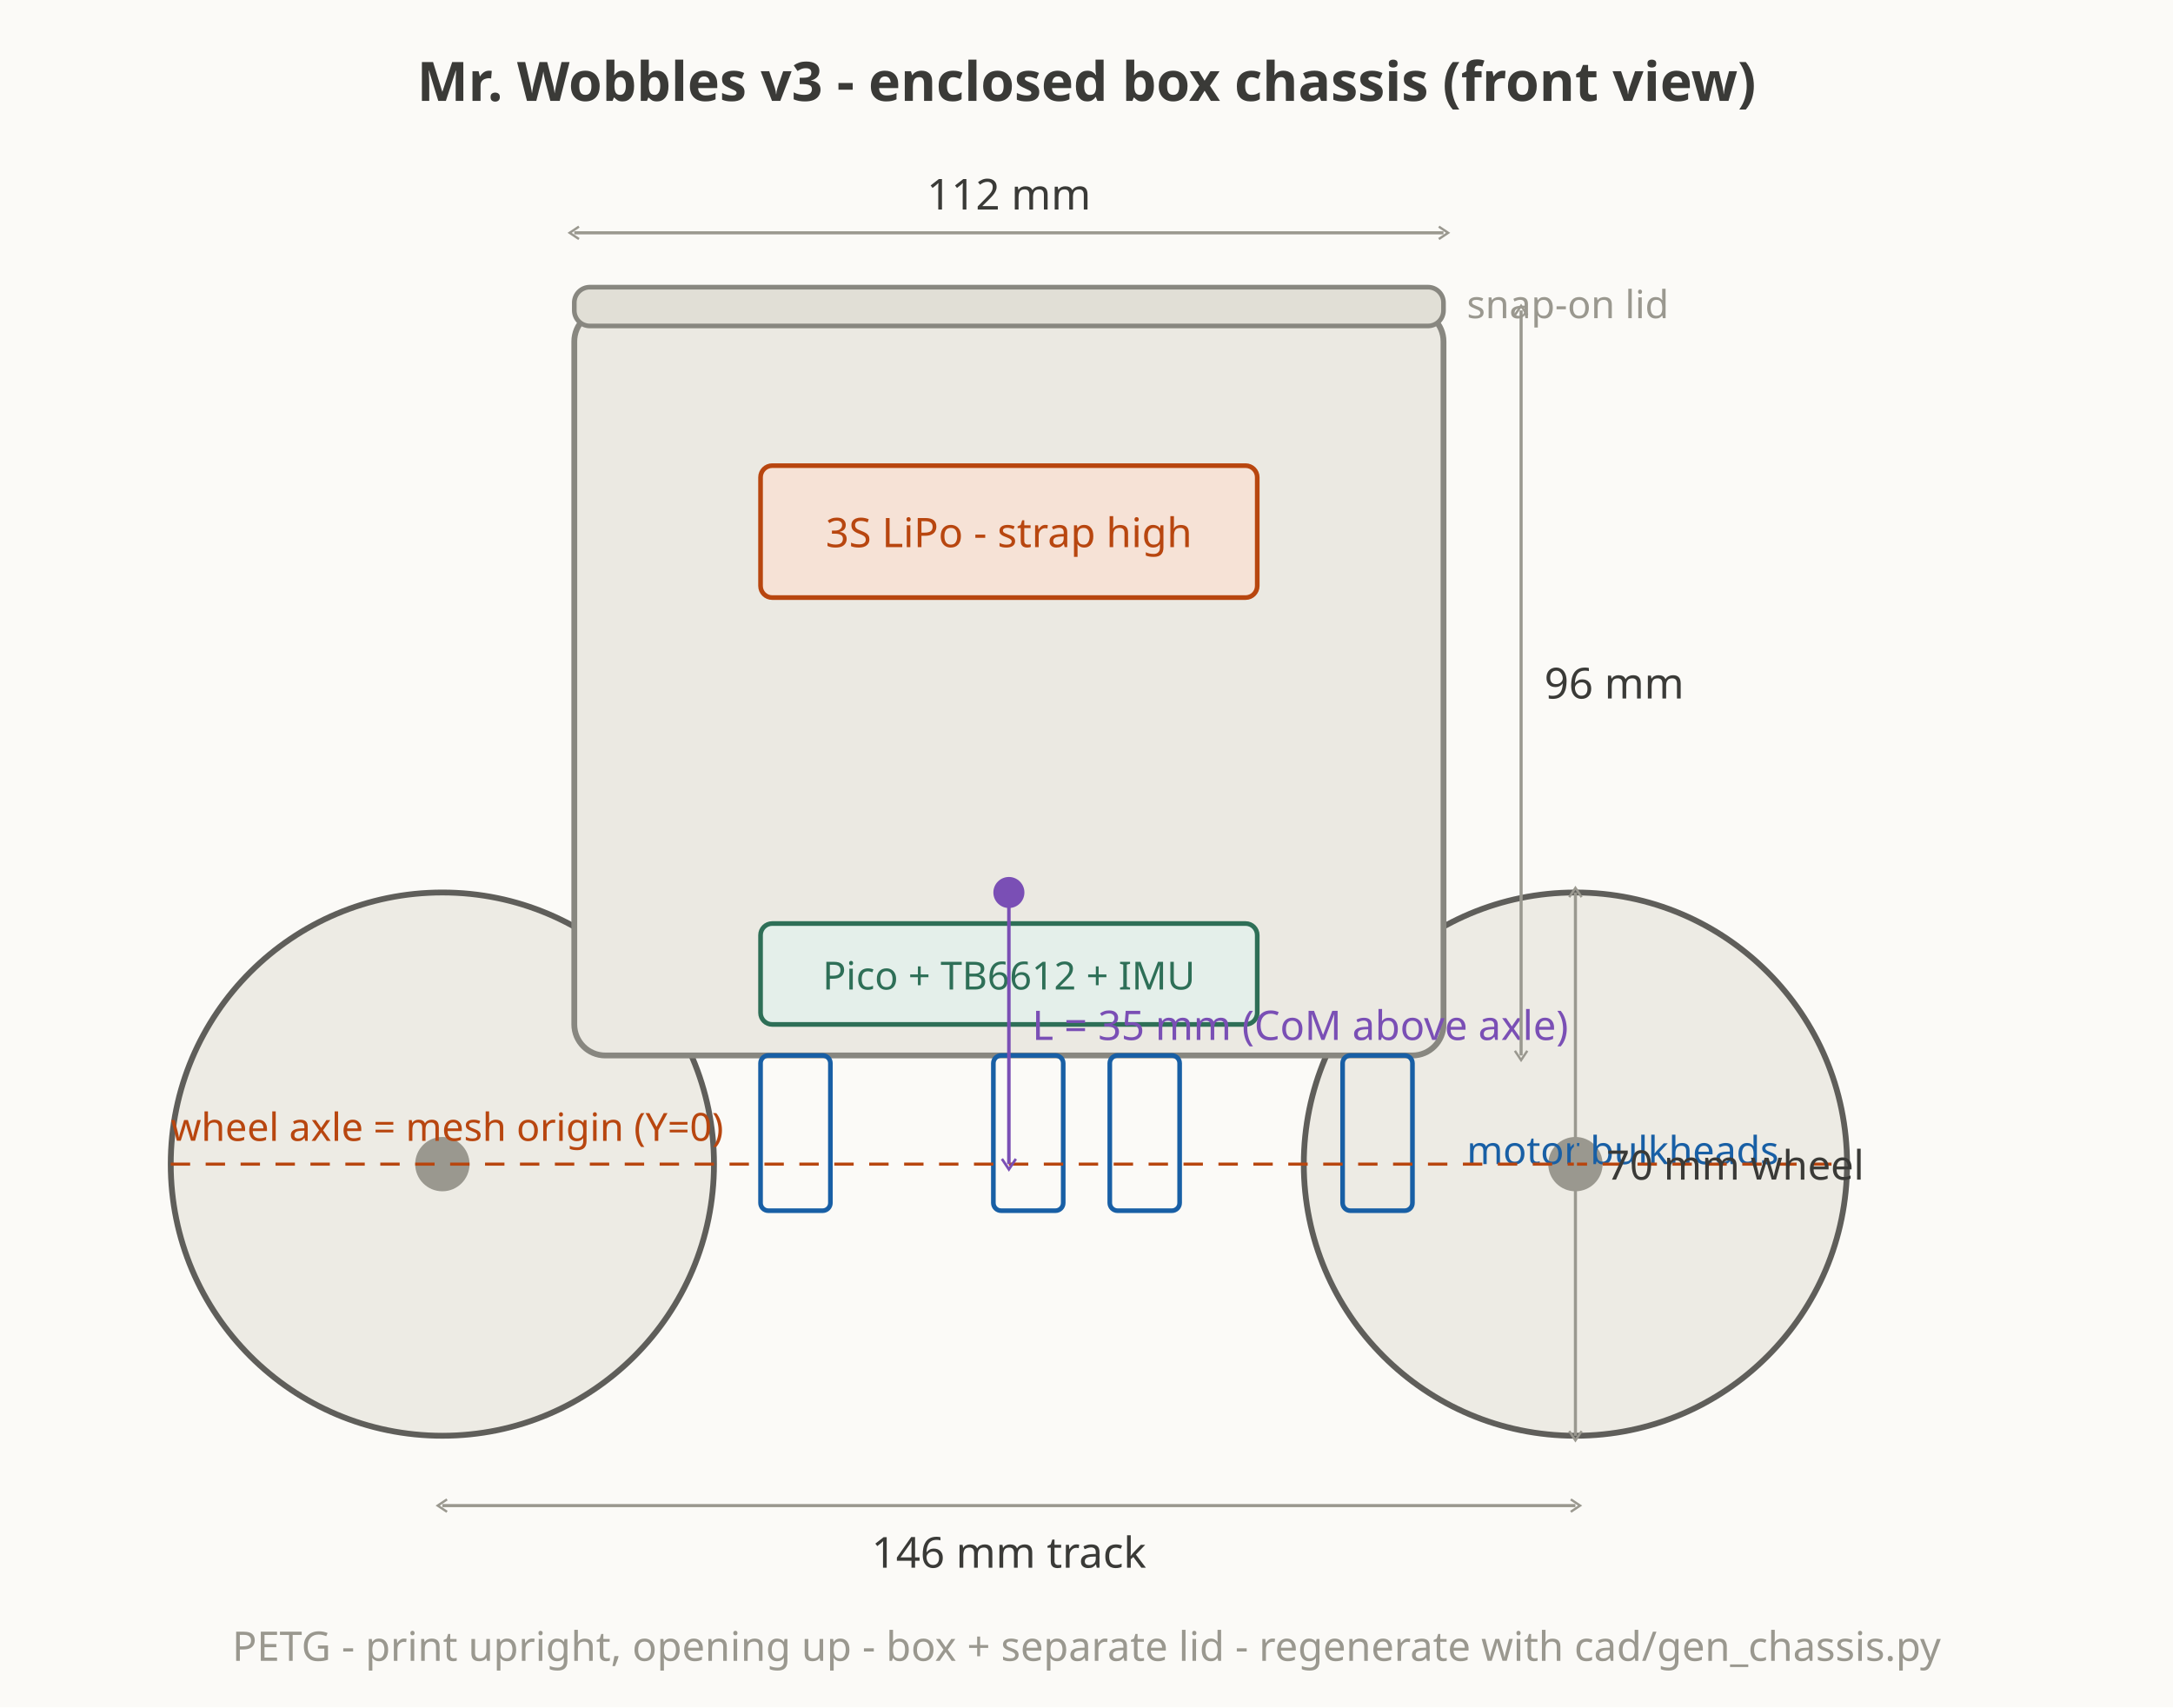
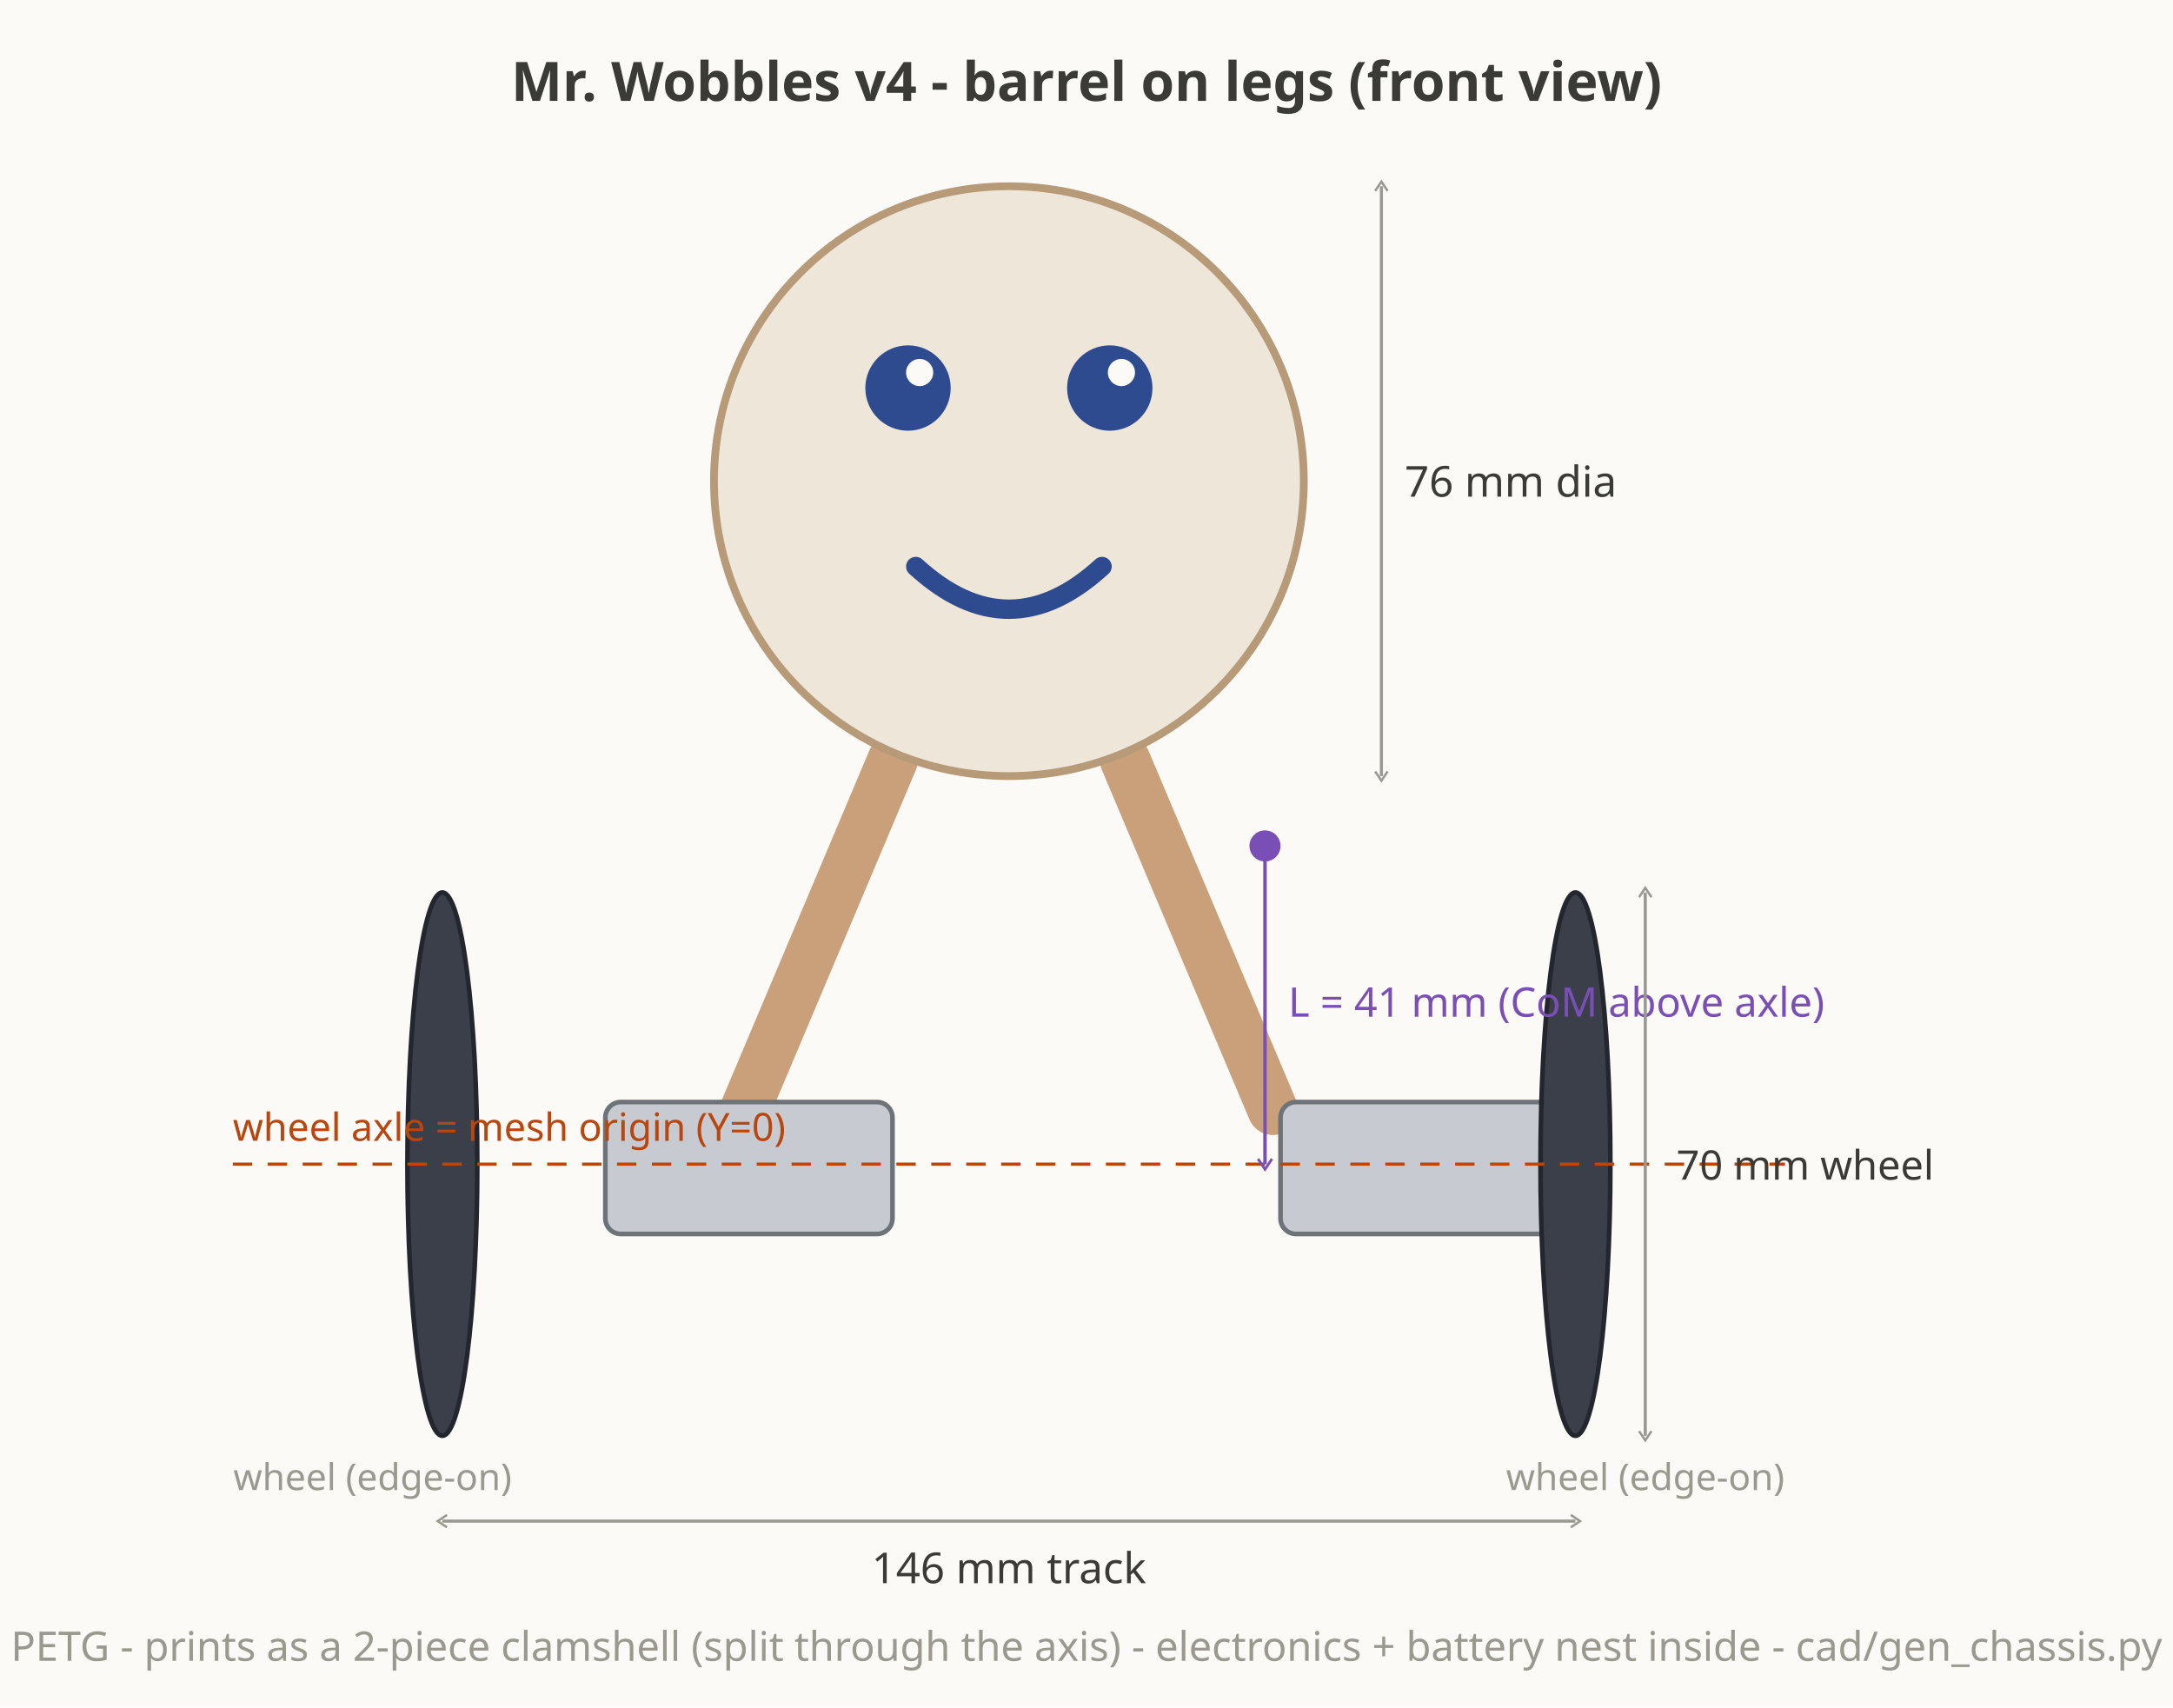
<svg xmlns="http://www.w3.org/2000/svg" width="560" height="440" viewBox="0 0 560 440" role="img">
  <rect width="560" height="440" fill="#FBFAF7" />
  <defs>
    <marker id="a" viewBox="0 0 10 10" refX="5" refY="5" markerWidth="5" markerHeight="5" orient="auto-start-reverse">
      <path d="M2 1L8 5L2 9" fill="none" stroke="context-stroke" stroke-width="1.5" />
    </marker>
  </defs>
-   <text x="280" y="26" text-anchor="middle" font-family="sans-serif" font-size="14" font-weight="600" fill="#3A3A37">Mr. Wobbles v3 - enclosed box chassis (front view)</text>
-   <circle cx="114" cy="300" r="70" fill="#EDEBE4" stroke="#5F5E5A" stroke-width="1.5" />
-   <circle cx="406" cy="300" r="70" fill="#EDEBE4" stroke="#5F5E5A" stroke-width="1.5" />
-   <circle cx="114" cy="300" r="7" fill="#9A988F" />
-   <circle cx="406" cy="300" r="7" fill="#9A988F" />
-   <rect x="148" y="80" width="224" height="192" rx="8" fill="#EBE9E2" stroke="#888780" stroke-width="1.5" />
-   <rect x="148" y="74" width="224" height="10" rx="4" fill="#E1DFD6" stroke="#888780" stroke-width="1.2" />
-   <text x="378" y="82" font-family="sans-serif" font-size="10" fill="#9A988F">snap-on lid</text>
-   <rect x="196" y="120" width="128" height="34" rx="3" fill="#F6E2D6" stroke="#B8460F" stroke-width="1.2" />
-   <text x="260" y="141" text-anchor="middle" font-family="sans-serif" font-size="10.5" fill="#B8460F">3S LiPo - strap high</text>
-   <rect x="196" y="238" width="128" height="26" rx="3" fill="#E4EFEA" stroke="#2E6F57" stroke-width="1.2" />
-   <text x="260" y="255" text-anchor="middle" font-family="sans-serif" font-size="10" fill="#2E6F57">Pico + TB6612 + IMU</text>
-   <rect x="196" y="272" width="18" height="40" rx="2" fill="none" stroke="#185FA5" stroke-width="1.2" />
-   <rect x="256" y="272" width="18" height="40" rx="2" fill="none" stroke="#185FA5" stroke-width="1.2" />
-   <rect x="286" y="272" width="18" height="40" rx="2" fill="none" stroke="#185FA5" stroke-width="1.2" />
-   <rect x="346" y="272" width="18" height="40" rx="2" fill="none" stroke="#185FA5" stroke-width="1.2" />
-   <text x="378" y="300" font-family="sans-serif" font-size="10" fill="#185FA5">motor bulkheads</text>
-   <line x1="44" y1="300" x2="476" y2="300" stroke="#B8460F" stroke-width="0.8" stroke-dasharray="5 4" />
-   <text x="44" y="294" font-family="sans-serif" font-size="10" fill="#B8460F">wheel axle = mesh origin (Y=0)</text>
-   <circle cx="260" cy="230" r="4" fill="#7A4FB5" />
-   <line x1="260" y1="300" x2="260" y2="230" stroke="#7A4FB5" stroke-width="0.9" marker-start="url(#a)" marker-end="url(#a)" />
-   <text x="266" y="268" font-family="sans-serif" font-size="10.5" fill="#7A4FB5">L = 35 mm (CoM above axle)</text>
-   <line x1="148" y1="60" x2="372" y2="60" stroke="#9A988F" stroke-width="0.8" marker-start="url(#a)" marker-end="url(#a)" />
-   <text x="260" y="54" text-anchor="middle" font-family="sans-serif" font-size="11" fill="#3A3A37">112 mm</text>
-   <line x1="392" y1="80" x2="392" y2="272" stroke="#9A988F" stroke-width="0.8" marker-start="url(#a)" marker-end="url(#a)" />
-   <text x="398" y="180" font-family="sans-serif" font-size="11" fill="#3A3A37">96 mm</text>
-   <line x1="114" y1="388" x2="406" y2="388" stroke="#9A988F" stroke-width="0.8" marker-start="url(#a)" marker-end="url(#a)" />
-   <text x="260" y="404" text-anchor="middle" font-family="sans-serif" font-size="11" fill="#3A3A37">146 mm track</text>
-   <line x1="406" y1="230" x2="406" y2="370" stroke="#9A988F" stroke-width="0.8" marker-start="url(#a)" marker-end="url(#a)" />
-   <text x="414" y="304" font-family="sans-serif" font-size="10.5" fill="#3A3A37">70 mm wheel</text>
-   <text x="280" y="428" text-anchor="middle" font-family="sans-serif" font-size="10.5" fill="#9A988F">PETG - print upright, opening up - box + separate lid - regenerate with cad/gen_chassis.py</text>
+   <text x="280" y="26" text-anchor="middle" font-family="sans-serif" font-size="14" font-weight="600" fill="#3A3A37">Mr. Wobbles v4 - barrel on legs (front view)</text>
+   <line x1="230" y1="196" x2="192" y2="286" stroke="#C9A07A" stroke-width="13" stroke-linecap="round" />
+   <line x1="290" y1="196" x2="328" y2="286" stroke="#C9A07A" stroke-width="13" stroke-linecap="round" />
+   <rect x="156" y="284" width="74" height="34" rx="4" fill="#C7CBD1" stroke="#6E7378" stroke-width="1.2" />
+   <rect x="330" y="284" width="74" height="34" rx="4" fill="#C7CBD1" stroke="#6E7378" stroke-width="1.2" />
+   <ellipse cx="114" cy="300" rx="9" ry="70" fill="#3B3F49" stroke="#23262C" stroke-width="1.2" />
+   <ellipse cx="406" cy="300" rx="9" ry="70" fill="#3B3F49" stroke="#23262C" stroke-width="1.2" />
+   <text x="96" y="384" text-anchor="middle" font-family="sans-serif" font-size="9.5" fill="#9A988F">wheel (edge-on)</text>
+   <text x="424" y="384" text-anchor="middle" font-family="sans-serif" font-size="9.5" fill="#9A988F">wheel (edge-on)</text>
+   <circle cx="260" cy="124" r="76" fill="#EFE6DA" stroke="#B79A78" stroke-width="2" />
+   <circle cx="234" cy="100" r="11" fill="#2E4B8F" />
+   <circle cx="286" cy="100" r="11" fill="#2E4B8F" />
+   <circle cx="237" cy="96" r="3.5" fill="#FBFAF7" />
+   <circle cx="289" cy="96" r="3.5" fill="#FBFAF7" />
+   <path d="M236 146 Q260 168 284 146" fill="none" stroke="#2E4B8F" stroke-width="5" stroke-linecap="round" />
+   <line x1="60" y1="300" x2="460" y2="300" stroke="#B8460F" stroke-width="0.8" stroke-dasharray="5 4" />
+   <text x="60" y="294" font-family="sans-serif" font-size="10" fill="#B8460F">wheel axle = mesh origin (Y=0)</text>
+   <circle cx="326" cy="218" r="4" fill="#7A4FB5" />
+   <line x1="326" y1="300" x2="326" y2="218" stroke="#7A4FB5" stroke-width="0.9" marker-start="url(#a)" marker-end="url(#a)" />
+   <text x="332" y="262" font-family="sans-serif" font-size="10.5" fill="#7A4FB5">L = 41 mm (CoM above axle)</text>
+   <line x1="356" y1="48" x2="356" y2="200" stroke="#9A988F" stroke-width="0.8" marker-start="url(#a)" marker-end="url(#a)" />
+   <text x="362" y="128" font-family="sans-serif" font-size="11" fill="#3A3A37">76 mm dia</text>
+   <line x1="114" y1="392" x2="406" y2="392" stroke="#9A988F" stroke-width="0.8" marker-start="url(#a)" marker-end="url(#a)" />
+   <text x="260" y="408" text-anchor="middle" font-family="sans-serif" font-size="11" fill="#3A3A37">146 mm track</text>
+   <line x1="424" y1="230" x2="424" y2="370" stroke="#9A988F" stroke-width="0.8" marker-start="url(#a)" marker-end="url(#a)" />
+   <text x="432" y="304" font-family="sans-serif" font-size="10.5" fill="#3A3A37">70 mm wheel</text>
+   <text x="280" y="428" text-anchor="middle" font-family="sans-serif" font-size="10.5" fill="#9A988F">PETG - prints as a 2-piece clamshell (split through the axis) - electronics + battery nest inside - cad/gen_chassis.py</text>
</svg>
